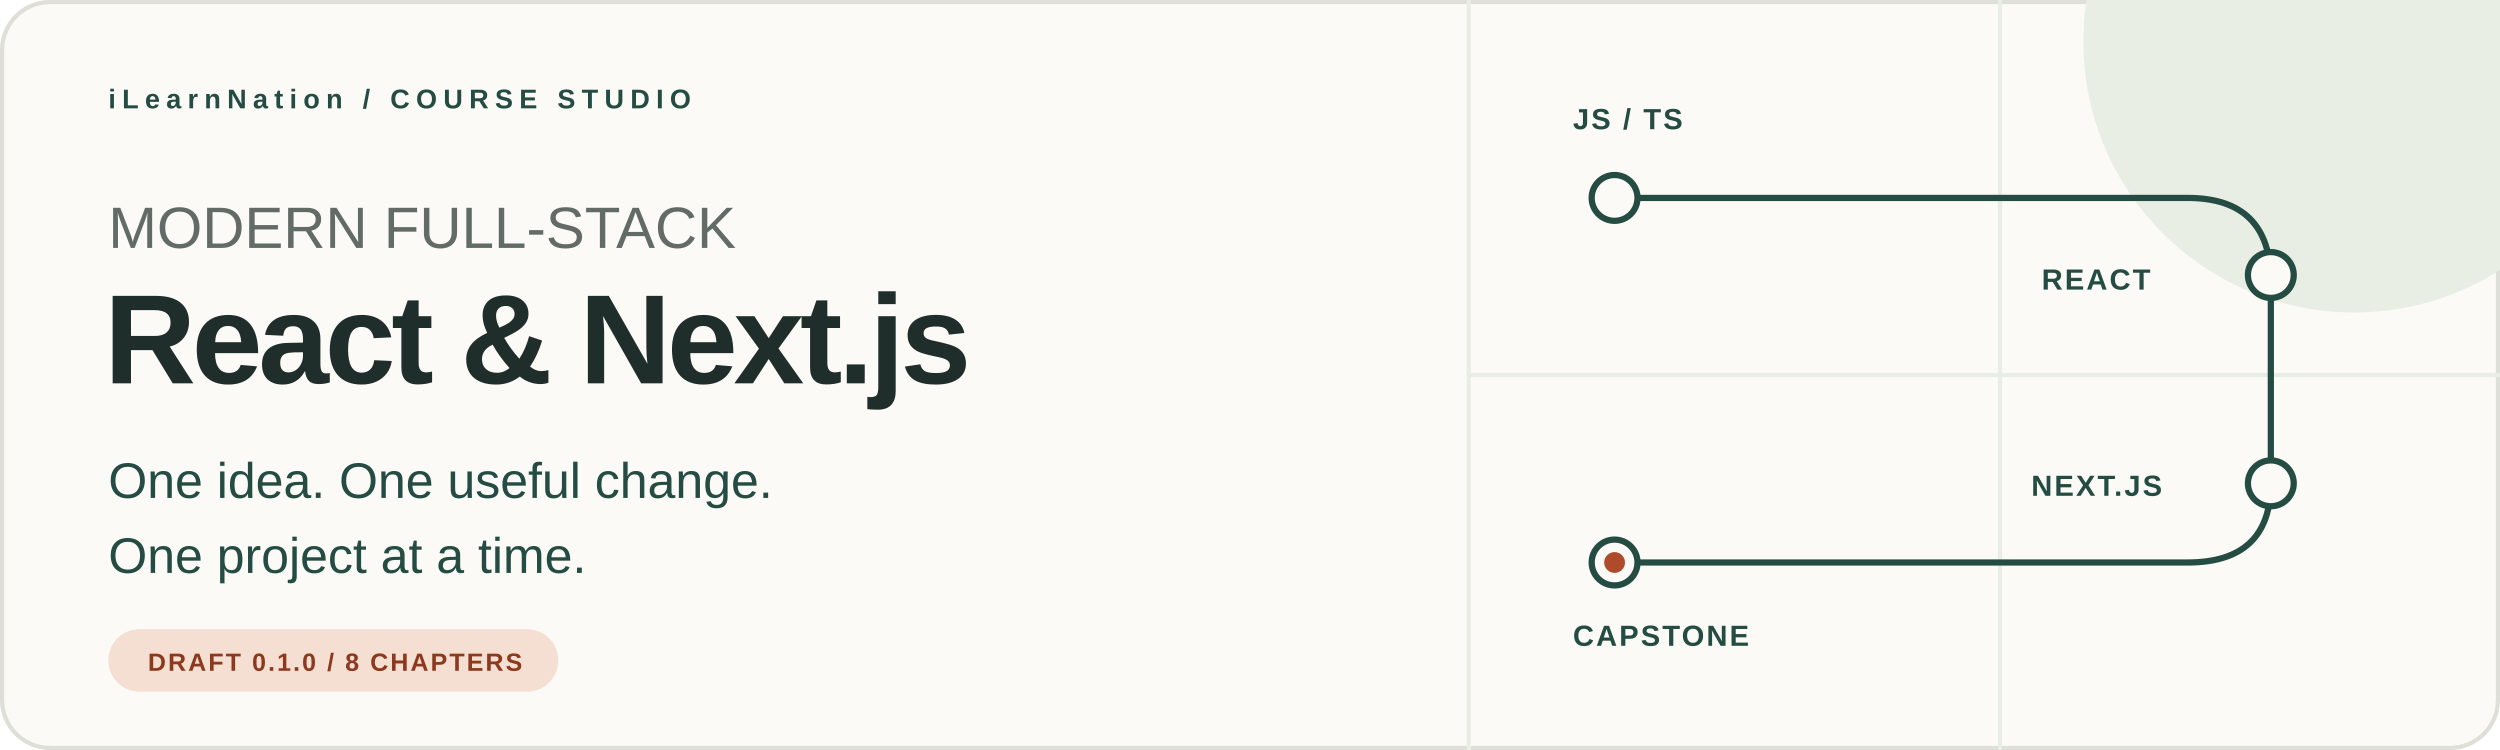
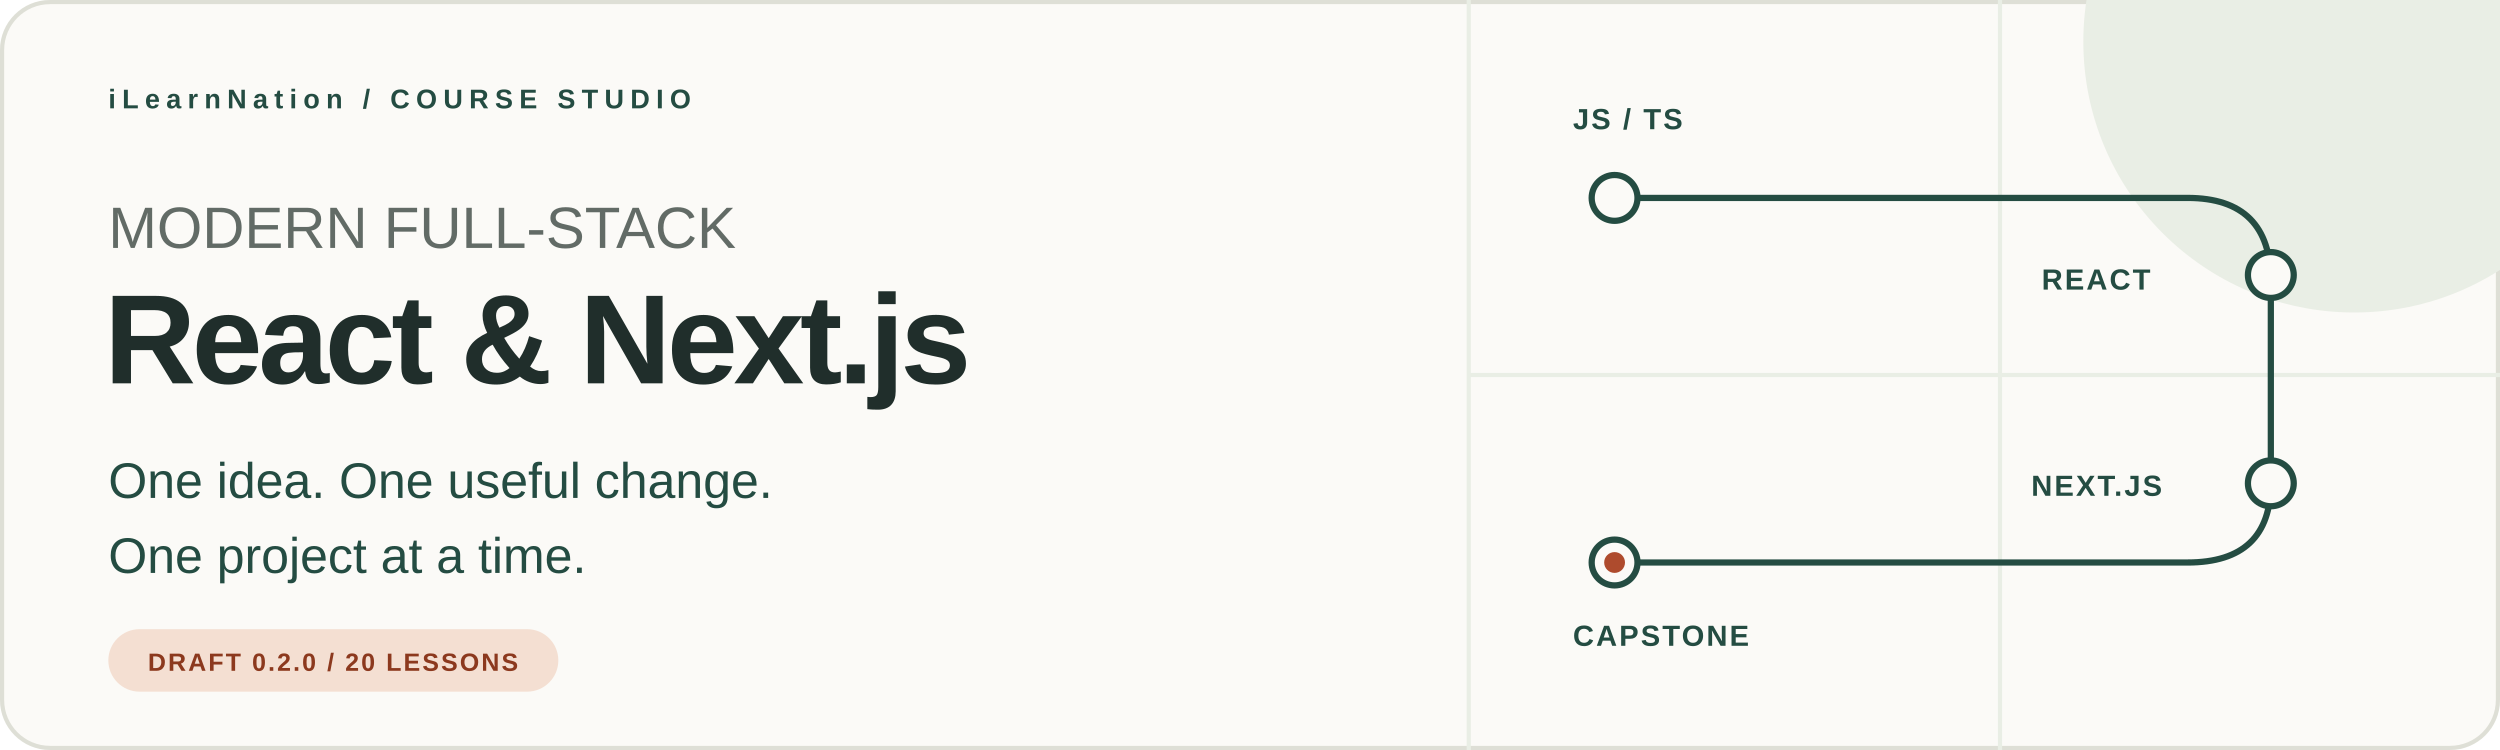
<svg xmlns="http://www.w3.org/2000/svg" width="1200" height="360" viewBox="0 0 1200 360" role="img" aria-labelledby="title description">
  <rect width="1200" height="360" rx="24" fill="#fbfaf7" />
  <rect x="1" y="1" width="1198" height="358" rx="23" fill="none" stroke="#dedfd6" stroke-width="2" />
  <path d="M705 0V360M960 0V360M705 180H1200" stroke="#e9eee5" stroke-width="2" />
  <circle cx="1130" cy="20" r="130" fill="#e9eee5" />
  <g font-family="Arial, Helvetica, sans-serif">
    <text x="52" y="52" font-size="13" letter-spacing="3" font-weight="700" fill="#244c42">iLearnNation / COURSE STUDIO</text>
    <text x="52" y="119" font-size="28" fill="#626b66">MODERN FULL-STACK</text>
    <text x="50" y="184" font-size="61" letter-spacing="-2" font-weight="700" fill="#202e2b">React &amp; Next.js</text>
    <text x="52" y="239" font-size="24" fill="#244c42">One idea. One useful change.</text>
    <text x="52" y="275" font-size="24" fill="#244c42">One project at a time.</text>
    <rect x="52" y="302" width="216" height="30" rx="15" fill="#f4dfd2" />
-     <text x="71" y="322" font-size="12" letter-spacing="1" font-weight="700" fill="#8c391e">DRAFT 0.1.0 / 8 CHAPTERS</text>
+     <text x="71" y="322" font-size="12" letter-spacing="1" font-weight="700" fill="#8c391e">DRAFT 0.2.0 / 20 LESSONS</text>
  </g>
  <path d="M775 95H1050Q1090 95 1090 135V232Q1090 270 1050 270H775" fill="none" stroke="#244c42" stroke-width="3" />
  <g fill="#fbfaf7" stroke="#244c42" stroke-width="3">
    <circle cx="775" cy="95" r="11" />
    <circle cx="1090" cy="132" r="11" />
    <circle cx="1090" cy="232" r="11" />
    <circle cx="775" cy="270" r="11" />
  </g>
  <circle cx="775" cy="270" r="5" fill="#ae4b2d" />
  <g font-family="Arial, Helvetica, sans-serif" font-size="14" font-weight="700" letter-spacing="1" fill="#244c42">
    <text x="755" y="62">JS / TS</text>
    <text x="980" y="139">REACT</text>
    <text x="975" y="238">NEXT.JS</text>
    <text x="755" y="310">CAPSTONE</text>
  </g>
</svg>
